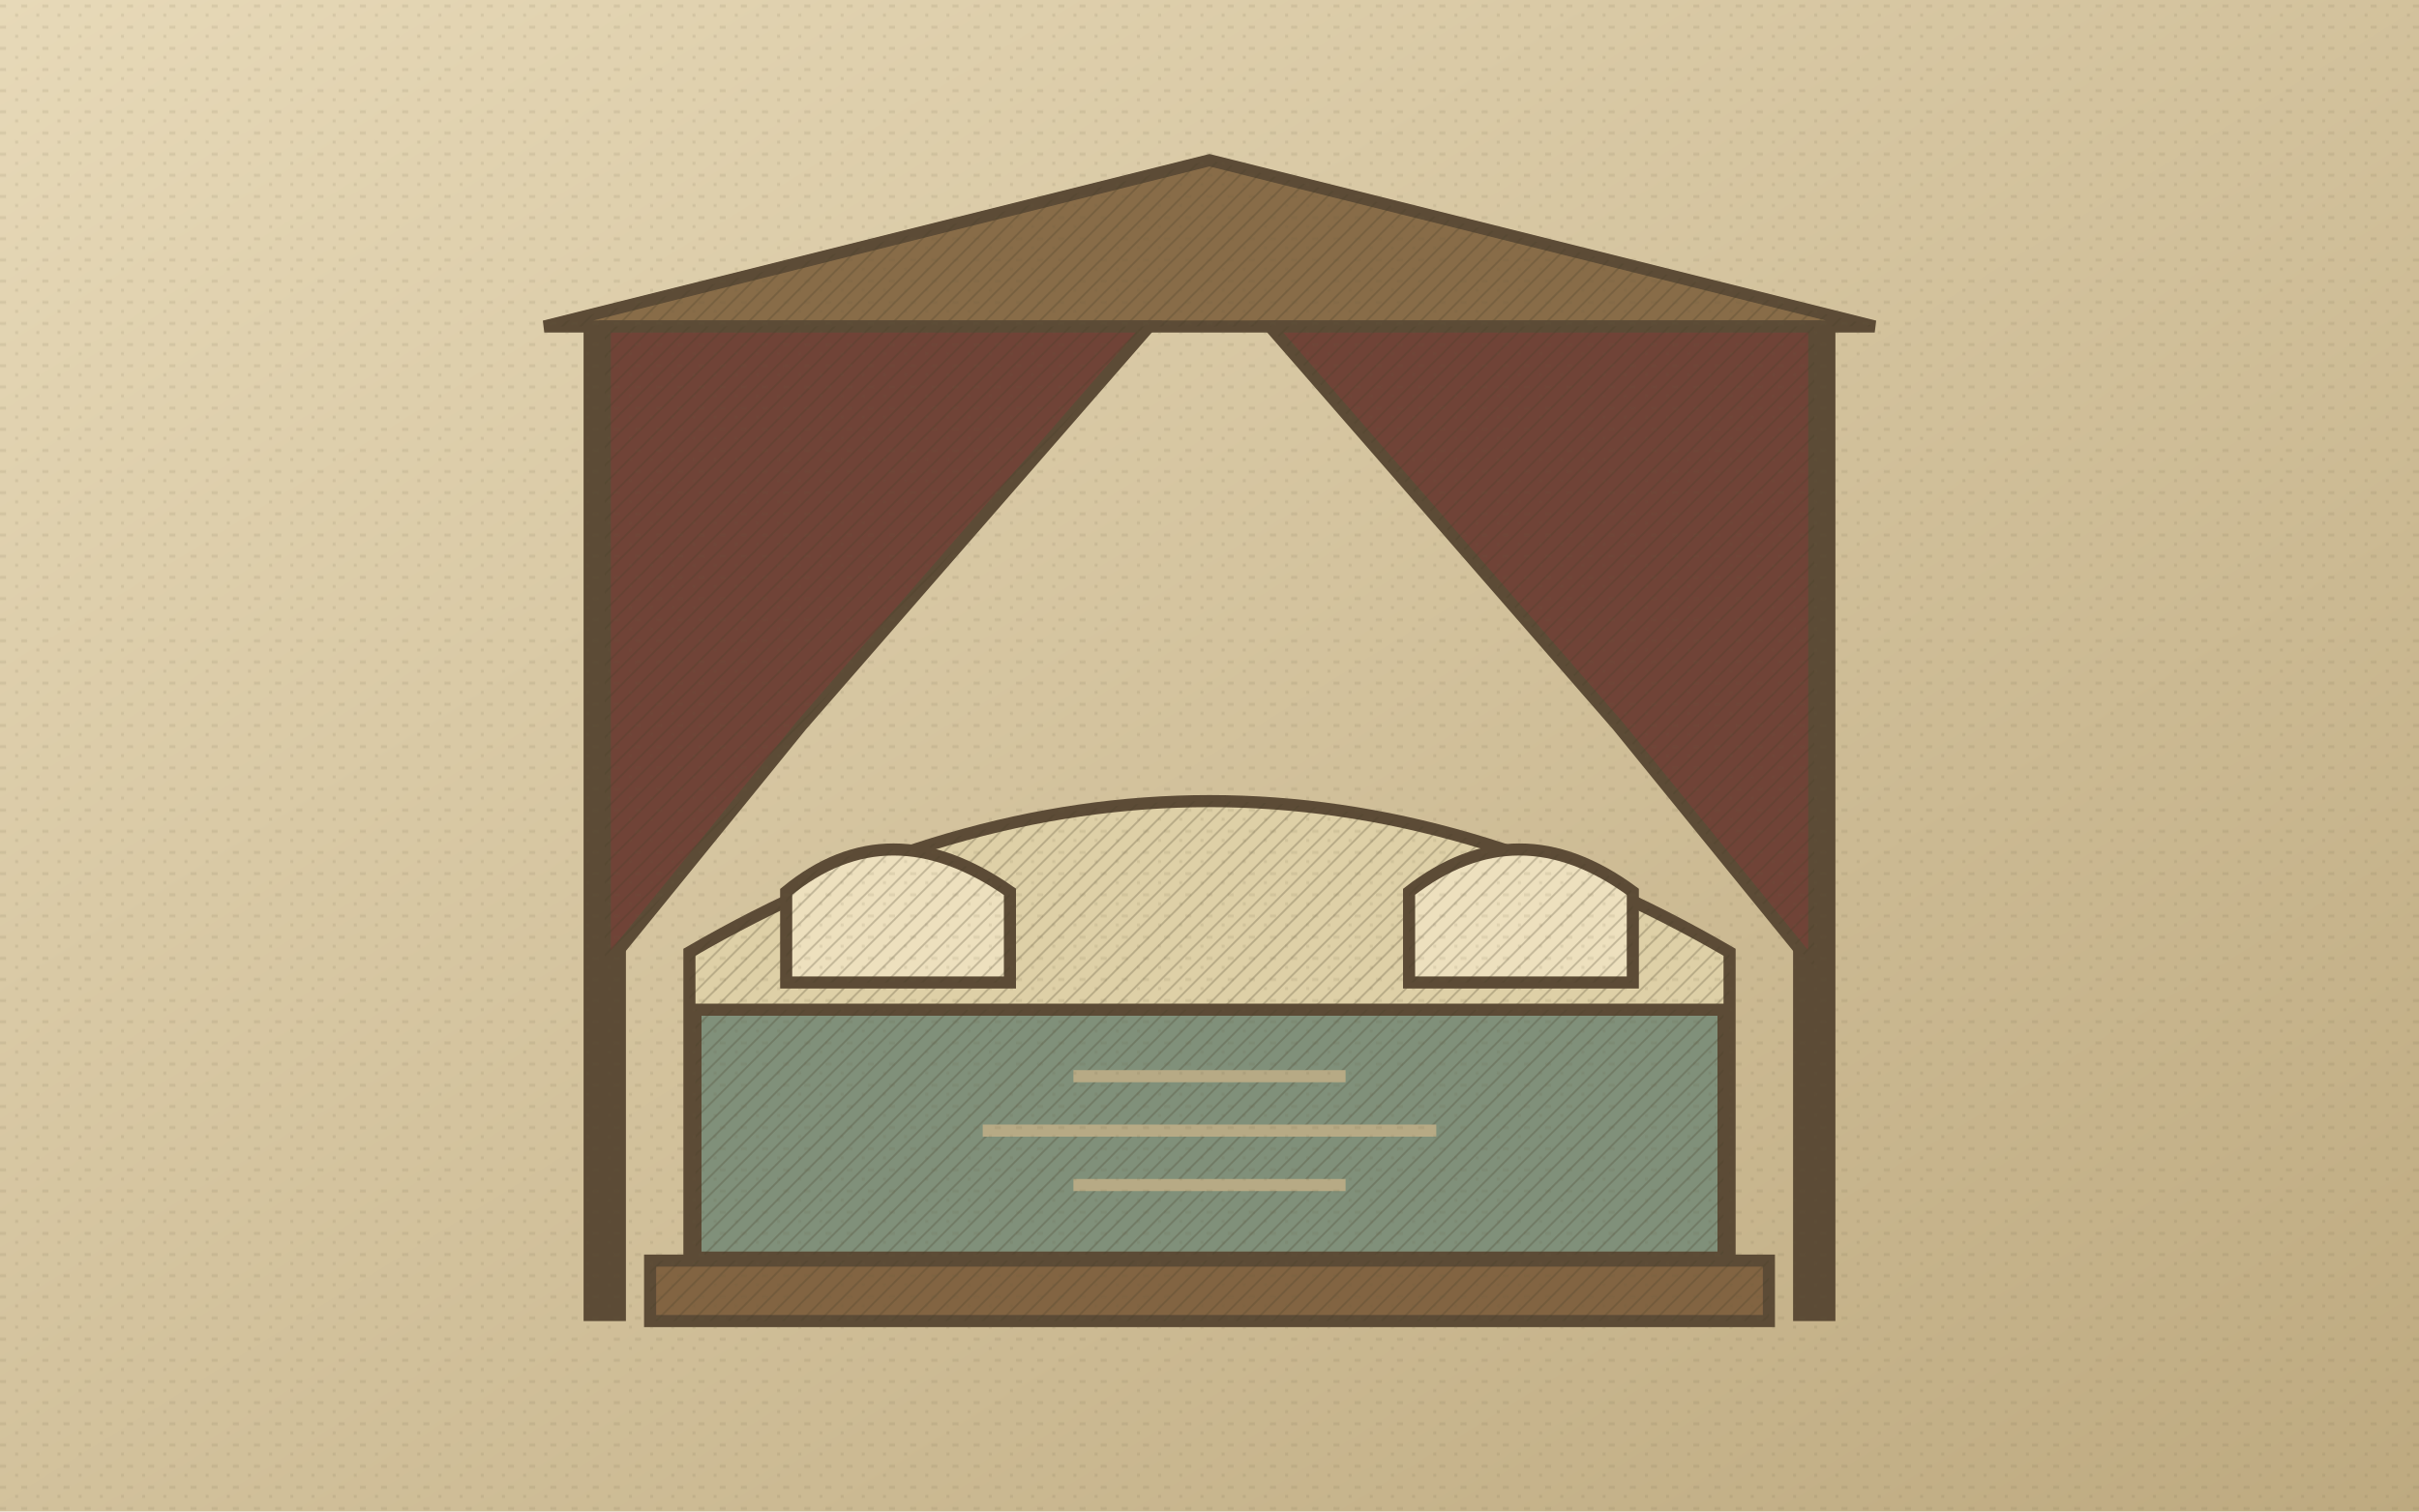
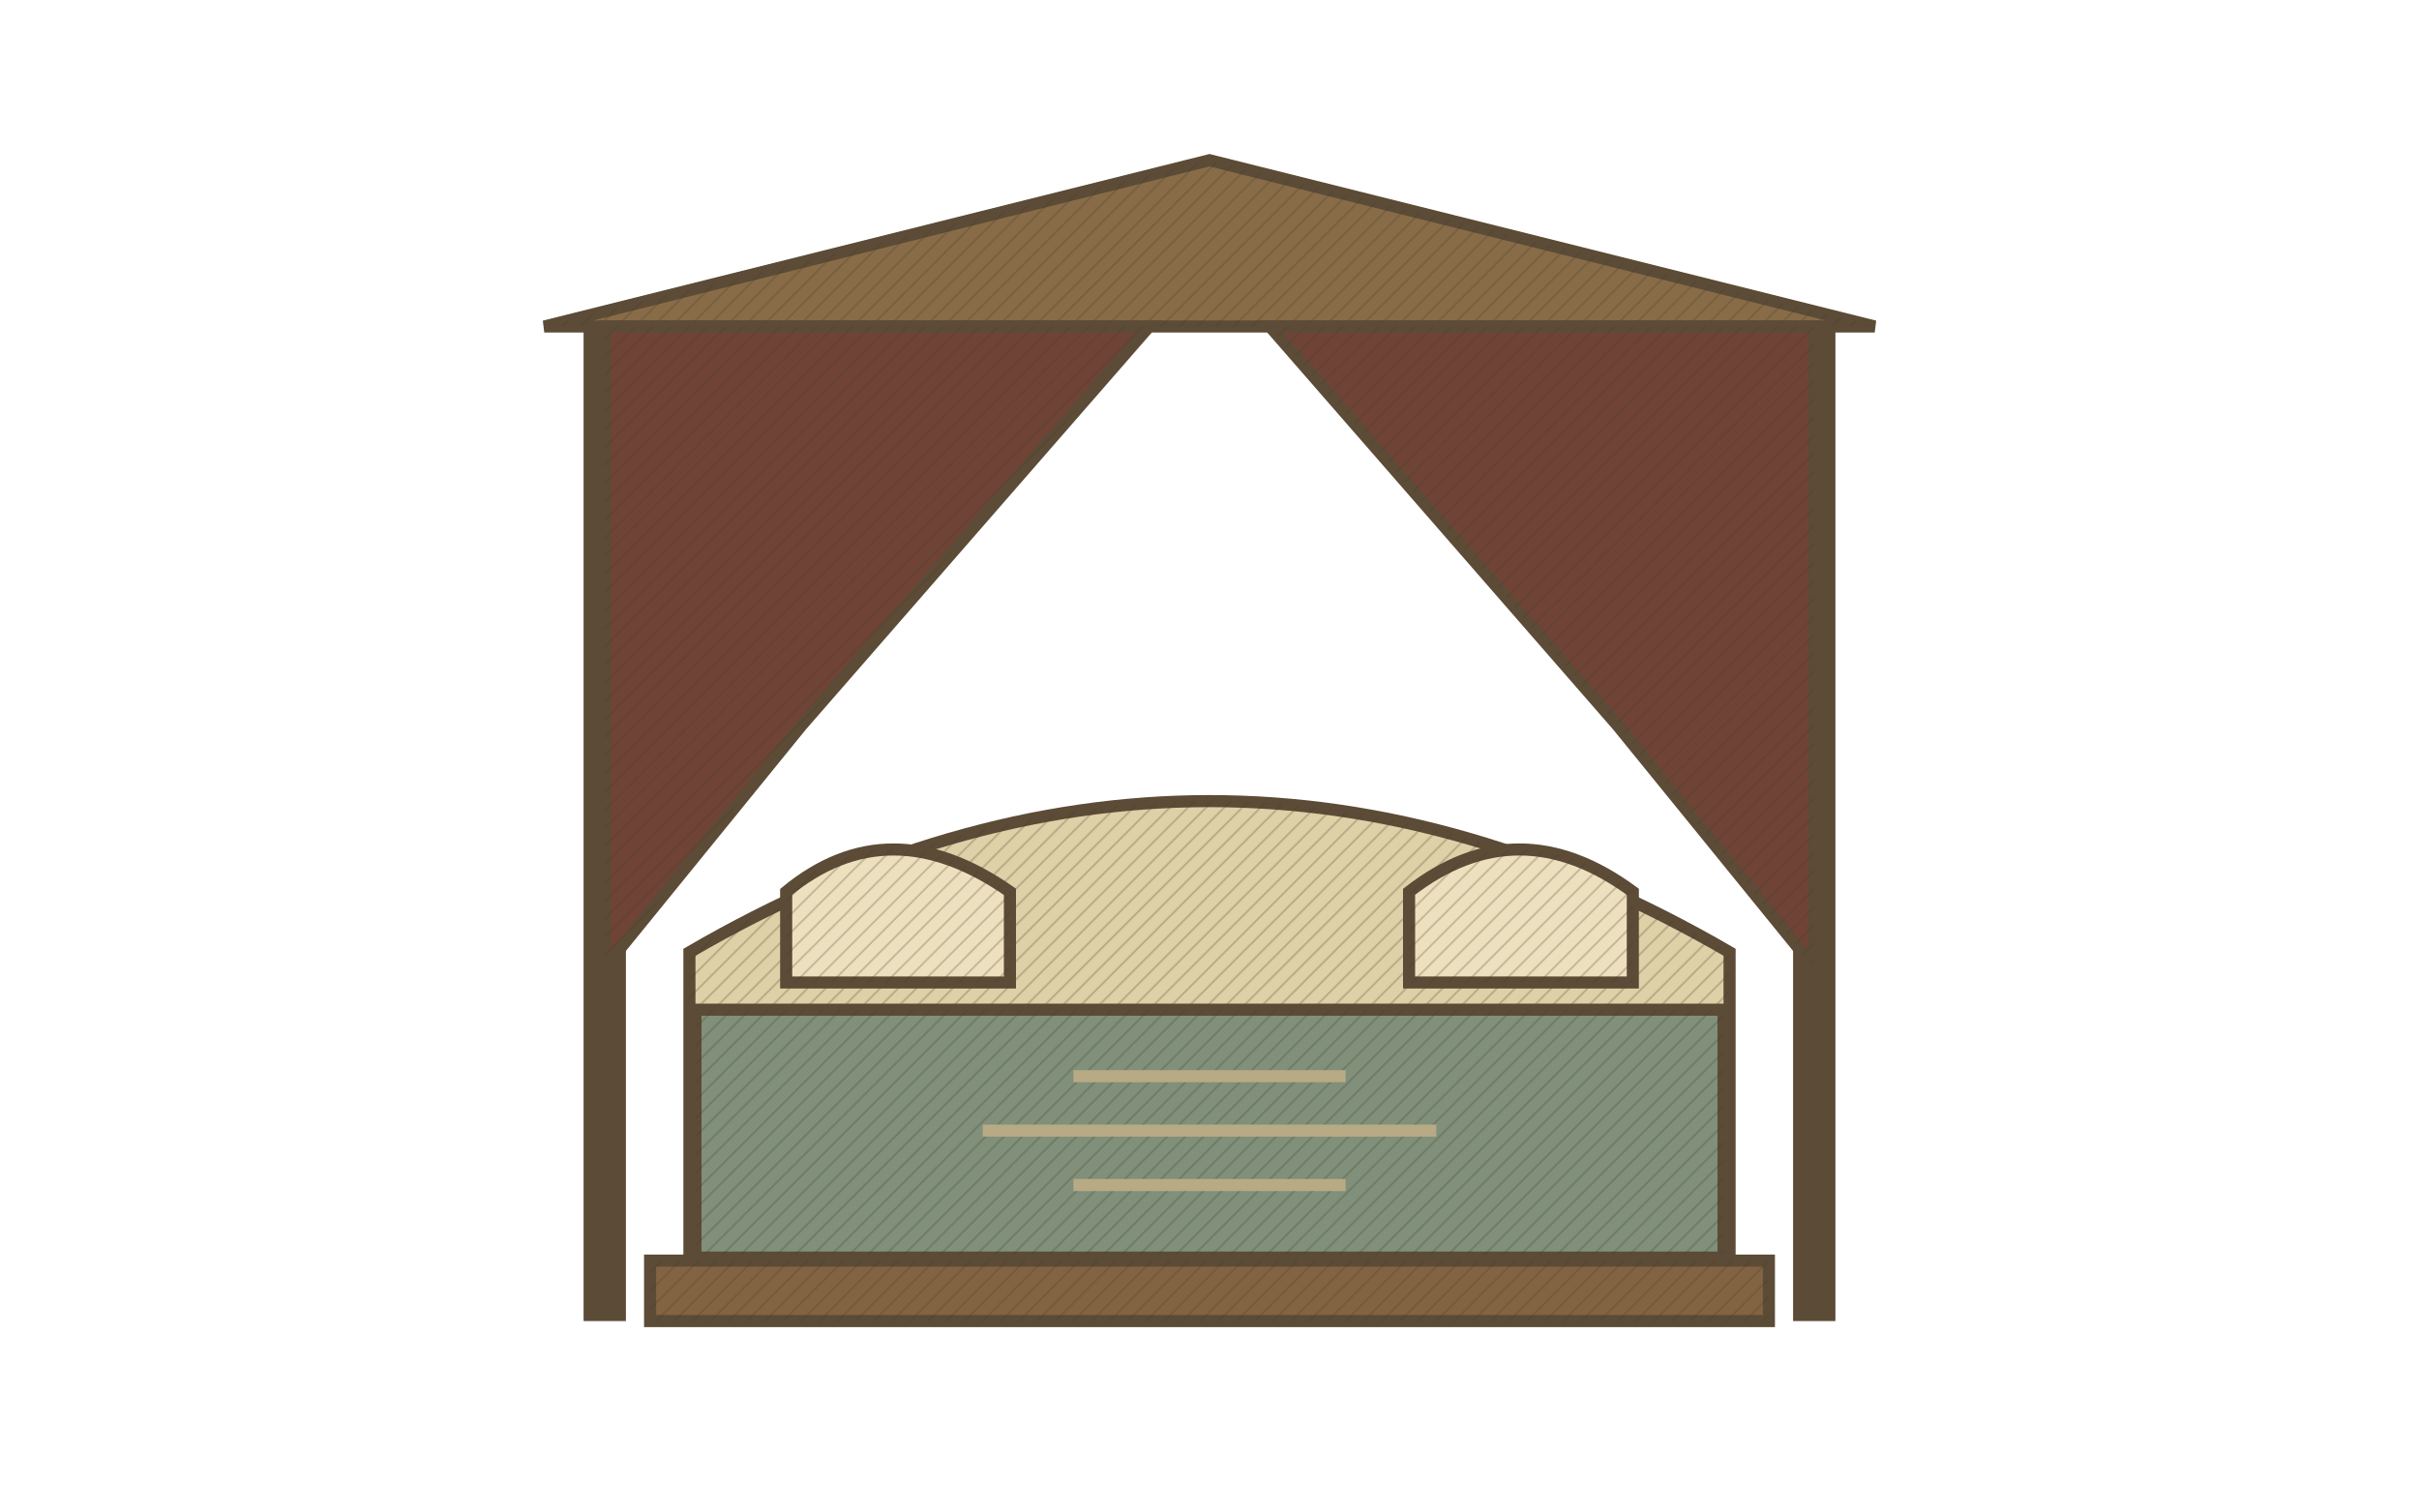
<svg xmlns="http://www.w3.org/2000/svg" viewBox="0 0 800 500">
  <defs>
    <pattern id="grain" width="7" height="7" patternUnits="userSpaceOnUse">
      <path d="M0 2h2m3 3h1" stroke="#68583d" opacity=".11" />
    </pattern>
    <pattern id="stone" width="38" height="22" patternUnits="userSpaceOnUse">
      <path d="M0 0h38v22H0zM19 0v11M0 11h38" fill="none" stroke="#6e6954" stroke-width=".7" opacity=".45" />
    </pattern>
    <linearGradient id="sky" x2="0" y2="1">
      <stop stop-color="#bfc5b3" />
      <stop offset="1" stop-color="#e5d8b7" />
    </linearGradient>
    <linearGradient id="paper" x2="1" y2="1">
      <stop stop-color="#e7d9b8" />
      <stop offset="1" stop-color="#beaa80" />
    </linearGradient>
    <pattern id="hatch" width="6" height="6" patternUnits="userSpaceOnUse">
      <path d="M-1 1 1-1M0 6 6 0M5 7 7 5" stroke="#463d28" stroke-width=".6" />
    </pattern>
  </defs>
-   <rect width="800" height="500" fill="url(#paper)" />
  <g stroke="#5c4b36" stroke-width="4">
    <path d="M180 108h440l-220-55z" fill="#886c48" />
    <path d="M180 108h440l-220-55z" fill="url(#hatch)" opacity=".26" stroke="none" />
    <path d="M200 108v329m400-329v329" stroke-width="14" />
    <path d="M200 108h180l-115 132-65 80zm400 0H420l115 132 65 80z" fill="#704337" />
    <path d="M200 108h180l-115 132-65 80zm400 0H420l115 132 65 80z" fill="url(#hatch)" opacity=".26" stroke="none" />
    <path d="M228 315q172-100 344 0v100H228z" fill="#ded0a7" />
    <path d="M228 315q172-100 344 0v100H228z" fill="url(#hatch)" opacity=".26" stroke="none" />
    <path d="M230 334h340v82H230z" fill="#80907a" />
    <path d="M230 334h340v82H230z" fill="url(#hatch)" opacity=".26" stroke="none" />
    <path d="M215 417h370v20H215z" fill="#826442" />
    <path d="M215 417h370v20H215z" fill="url(#hatch)" opacity=".26" stroke="none" />
    <path d="M260 295q34-28 74 0v30h-74zm206 0q36-28 74 0v30h-74z" fill="#ede0be" />
    <path d="M260 295q34-28 74 0v30h-74zm206 0q36-28 74 0v30h-74z" fill="url(#hatch)" opacity=".26" stroke="none" />
    <path d="M355 356h90m-120 18h150m-120 18h90" stroke="#b7aa85" />
  </g>
-   <rect width="800" height="500" fill="url(#grain)" />
</svg>
